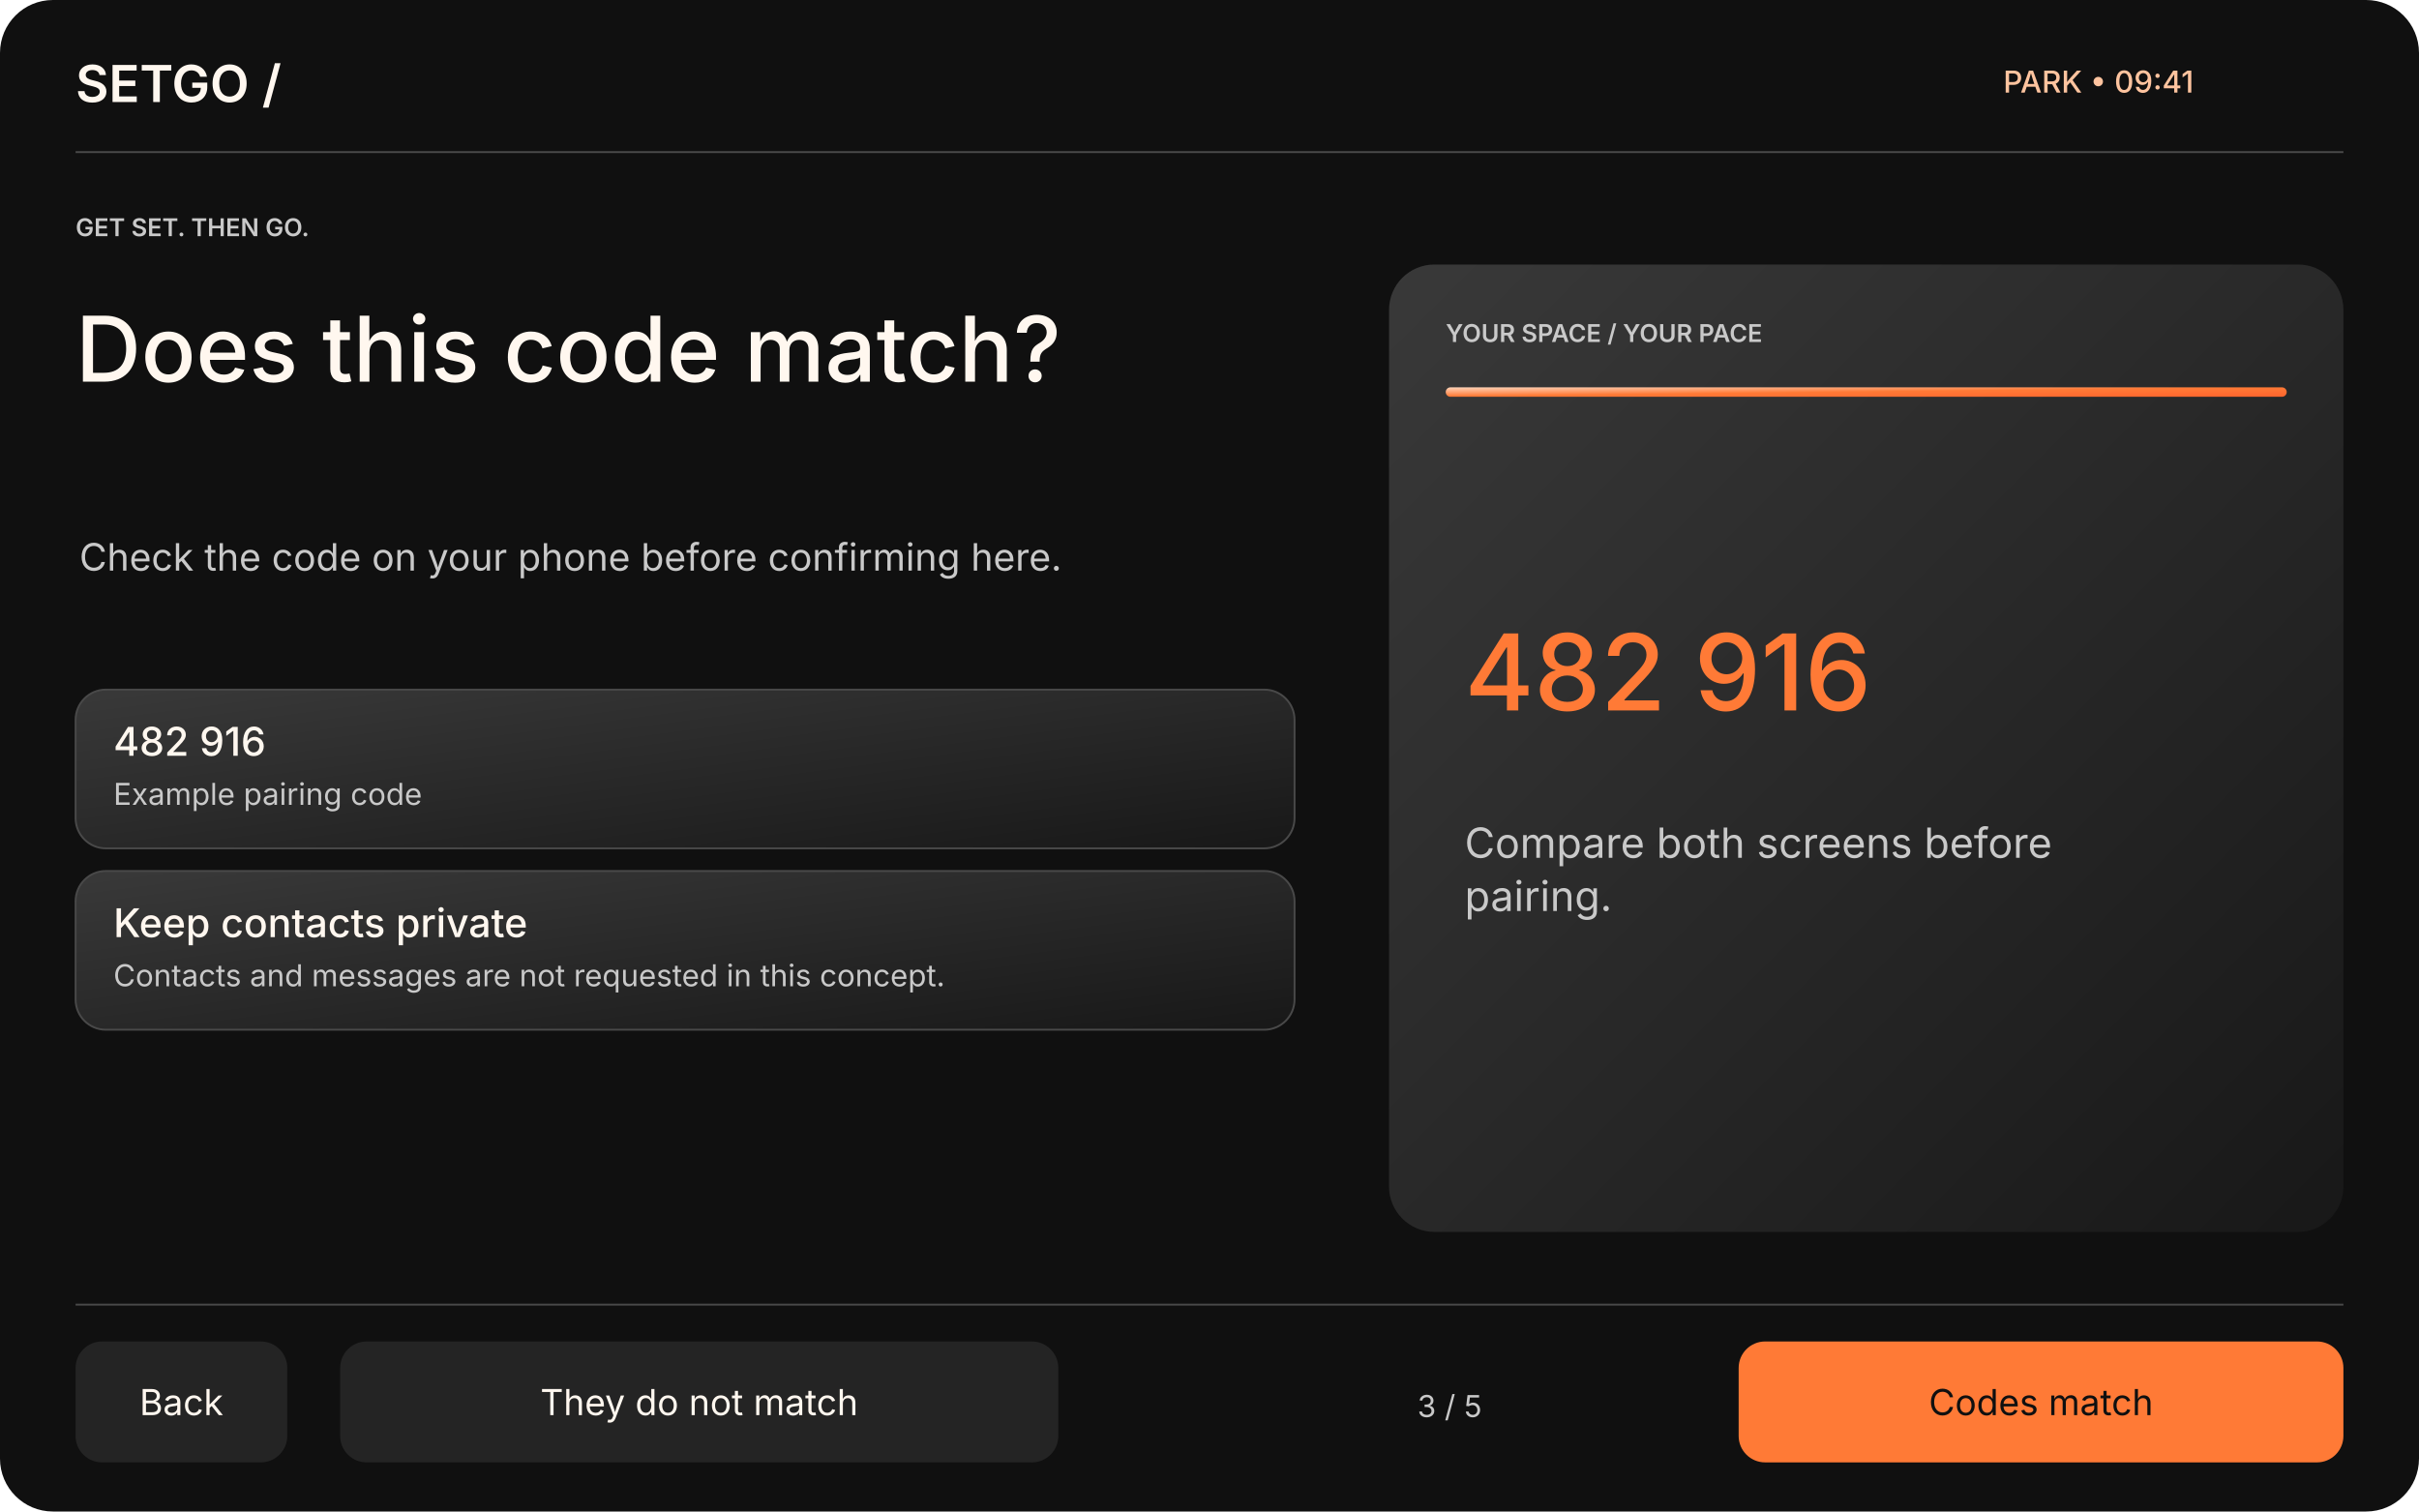
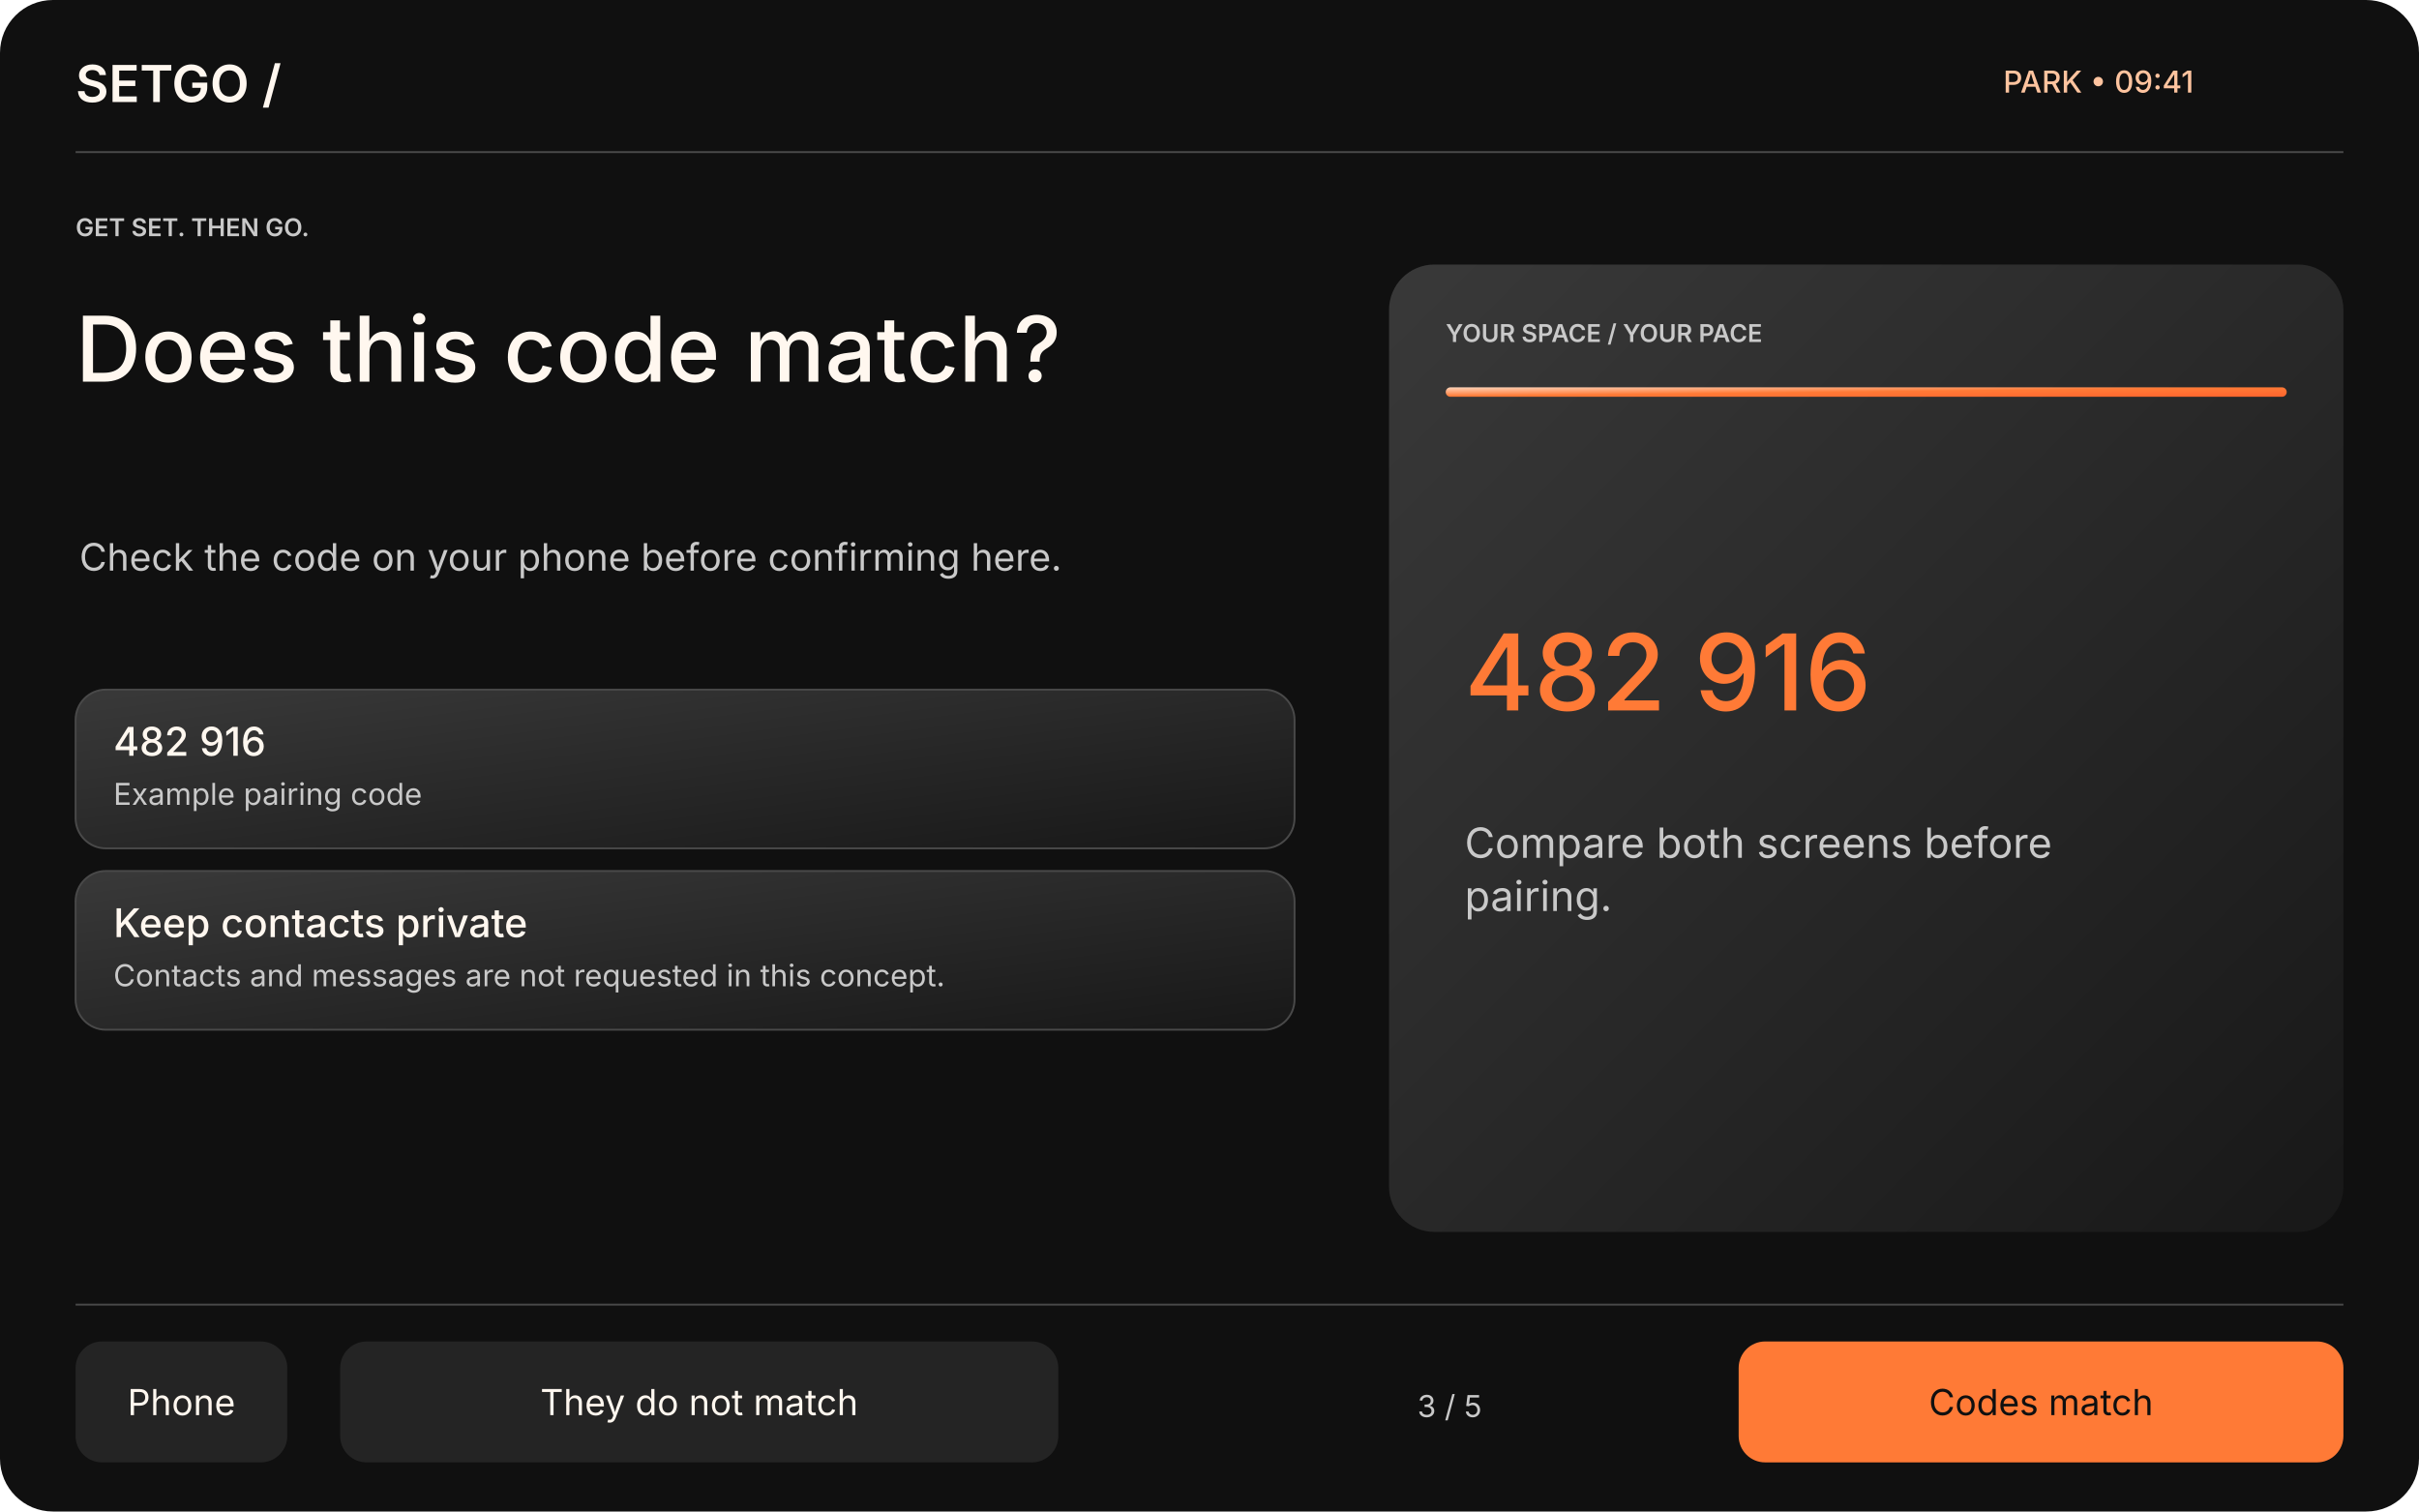
<svg xmlns="http://www.w3.org/2000/svg" width="1280" height="800" viewBox="0 0 1280 800">
  <defs>
    <linearGradient id="glass" x2="1" y2="1">
      <stop stop-color="#393939" />
      <stop offset="1" stop-color="#181818" />
    </linearGradient>
    <linearGradient id="signature" x1="0" y1="0" x2="1" y2="1">
      <stop stop-color="#FFD5BB" />
      <stop offset=".48" stop-color="#FF7A36" />
      <stop offset="1" stop-color="#FF642D" />
    </linearGradient>
  </defs>
  <rect x="0" y="0" width="1280" height="800" rx="28" fill="#101010" stroke="none" />
  <text x="40" y="54.0" font-family="Inter,Arial,sans-serif" font-size="27" font-weight="600" fill="#FFF7EF">SETGO /</text>
  <text x="1060" y="49.0" font-family="Inter,Arial,sans-serif" font-size="16" font-weight="500" fill="#FFC49F">PARK  •  09:41</text>
  <rect x="40" y="80" width="1200" height="1" rx="0" fill="#494949" stroke="none" />
  <text x="40" y="125.0" font-family="Inter,Arial,sans-serif" font-size="13" font-weight="600" fill="#C9C9C9">GET SET. THEN GO.</text>
  <text x="40" y="202.0" font-family="Inter,Arial,sans-serif" font-size="48" font-weight="500" fill="#FFF7EF">Does this code match?</text>
  <text x="42" y="302.0" font-family="Inter,Arial,sans-serif" font-size="20" font-weight="400" fill="#C9C9C9">Check the code on your phone before confirming here.</text>
  <rect x="40" y="365" width="645" height="84" rx="16" fill="url(#glass)" stroke="#494949" />
  <text x="60" y="400.0" font-family="Inter,Arial,sans-serif" font-size="21" font-weight="500" fill="#FFF7EF">482 916</text>
  <text x="60" y="426.0" font-family="Inter,Arial,sans-serif" font-size="16" font-weight="400" fill="#C9C9C9">Example pairing code</text>
  <rect x="40" y="461" width="645" height="84" rx="16" fill="url(#glass)" stroke="#494949" />
  <text x="60" y="496.0" font-family="Inter,Arial,sans-serif" font-size="21" font-weight="500" fill="#FFF7EF">Keep contacts private</text>
  <text x="60" y="522.0" font-family="Inter,Arial,sans-serif" font-size="16" font-weight="400" fill="#C9C9C9">Contacts and messages are not requested in this concept.</text>
  <rect x="735" y="140" width="505" height="512" rx="24" fill="url(#glass)" stroke="none" />
  <text x="765" y="181.0" font-family="Inter,Arial,sans-serif" font-size="13" font-weight="600" fill="#C9C9C9">YOUR SPACE / YOUR PACE</text>
  <text x="775" y="376.0" font-family="Inter,Arial,sans-serif" font-size="56" font-weight="500" fill="#FF7A36">482 916</text>
  <text x="775" y="454.0" font-family="Inter,Arial,sans-serif" font-size="22" font-weight="400" fill="#C9C9C9">Compare both screens before</text>
  <text x="775" y="482.16" font-family="Inter,Arial,sans-serif" font-size="22" font-weight="400" fill="#C9C9C9">pairing.</text>
  <rect x="40" y="690" width="1200" height="1" rx="0" fill="#494949" stroke="none" />
  <rect x="40" y="710" width="112" height="64" rx="14" fill="#242424" />
-   <text x="96.0" y="749" text-anchor="middle" font-family="Inter,Arial,sans-serif" font-size="19" fill="#FFF7EF">Back</text>
+   <text x="96.0" y="749" text-anchor="middle" font-family="Inter,Arial,sans-serif" font-size="19" fill="#FFF7EF">Phone</text>
  <rect x="920" y="710" width="320" height="64" rx="14" fill="#FF7A36" />
  <text x="1080.0" y="749" text-anchor="middle" font-family="Inter,Arial,sans-serif" font-size="19" fill="#101010">Codes match</text>
  <rect x="180" y="710" width="380" height="64" rx="14" fill="#242424" />
  <text x="370.0" y="749" text-anchor="middle" font-family="Inter,Arial,sans-serif" font-size="19" fill="#FFF7EF">They do not match</text>
  <text x="750" y="750.0" font-family="Inter,Arial,sans-serif" font-size="16" font-weight="400" fill="#C9C9C9">3 / 5</text>
  <rect x="765" y="205" width="445" height="5" rx="2.5" fill="url(#signature)" />
</svg>
